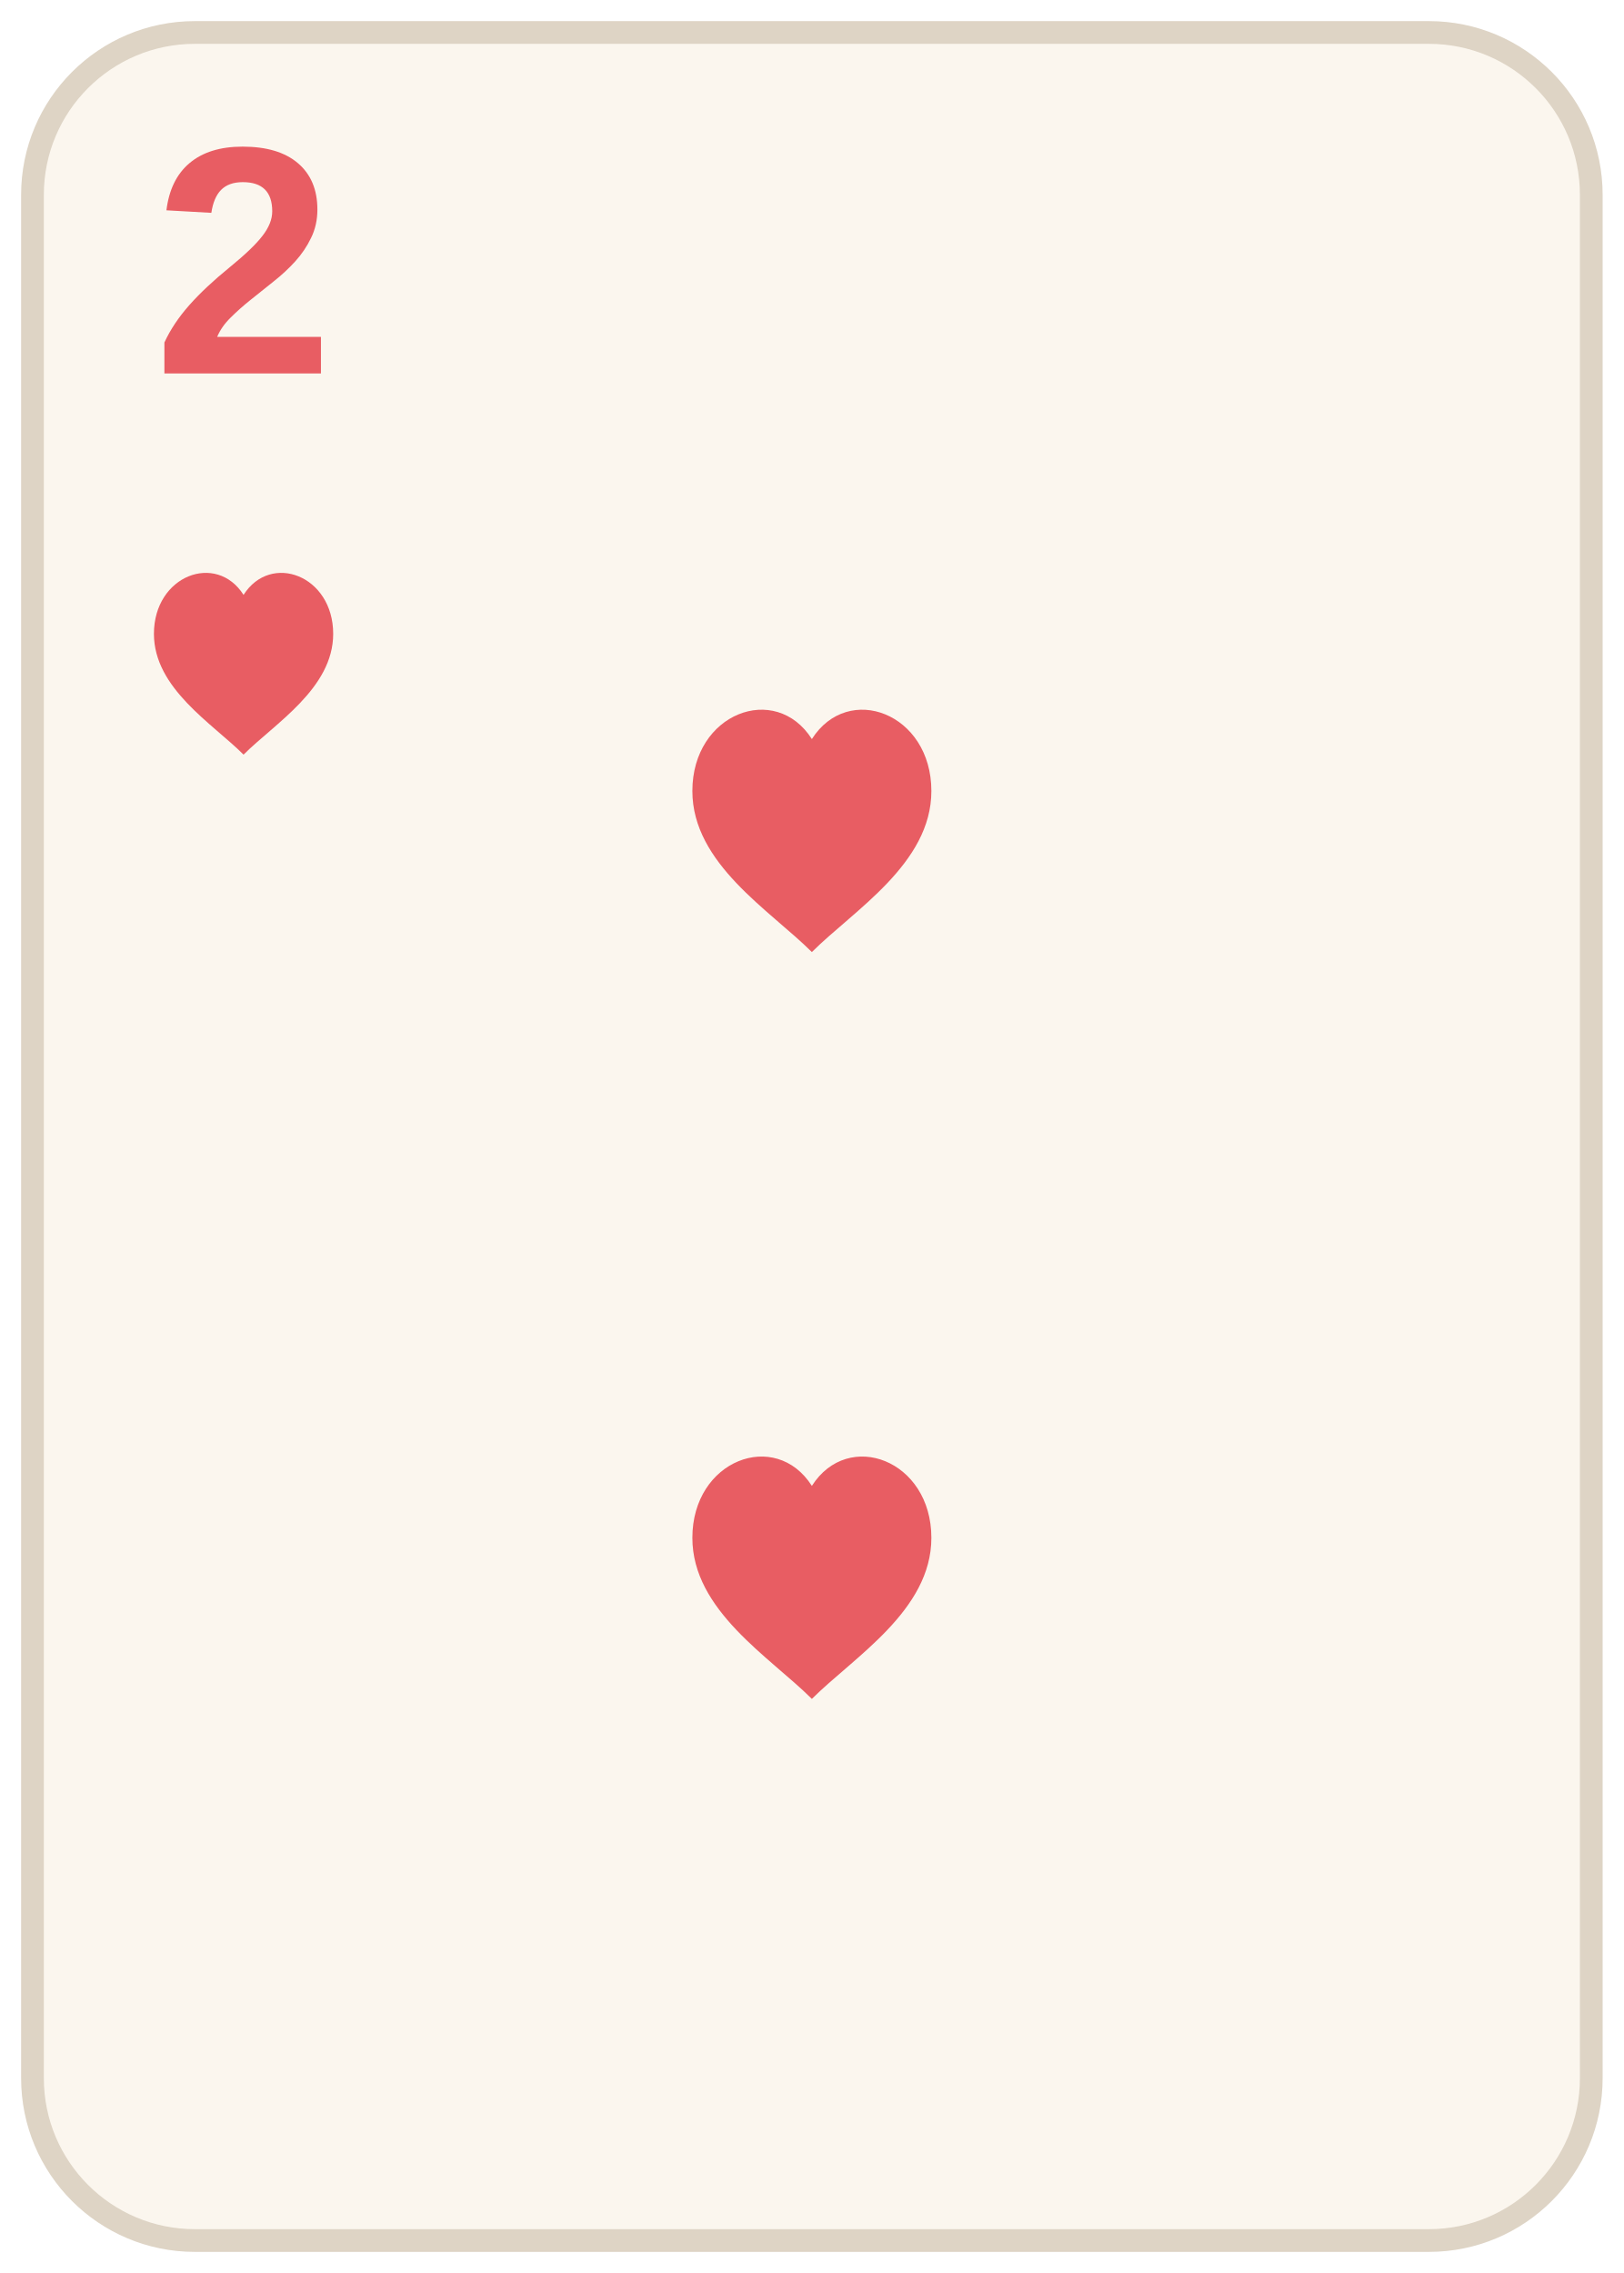
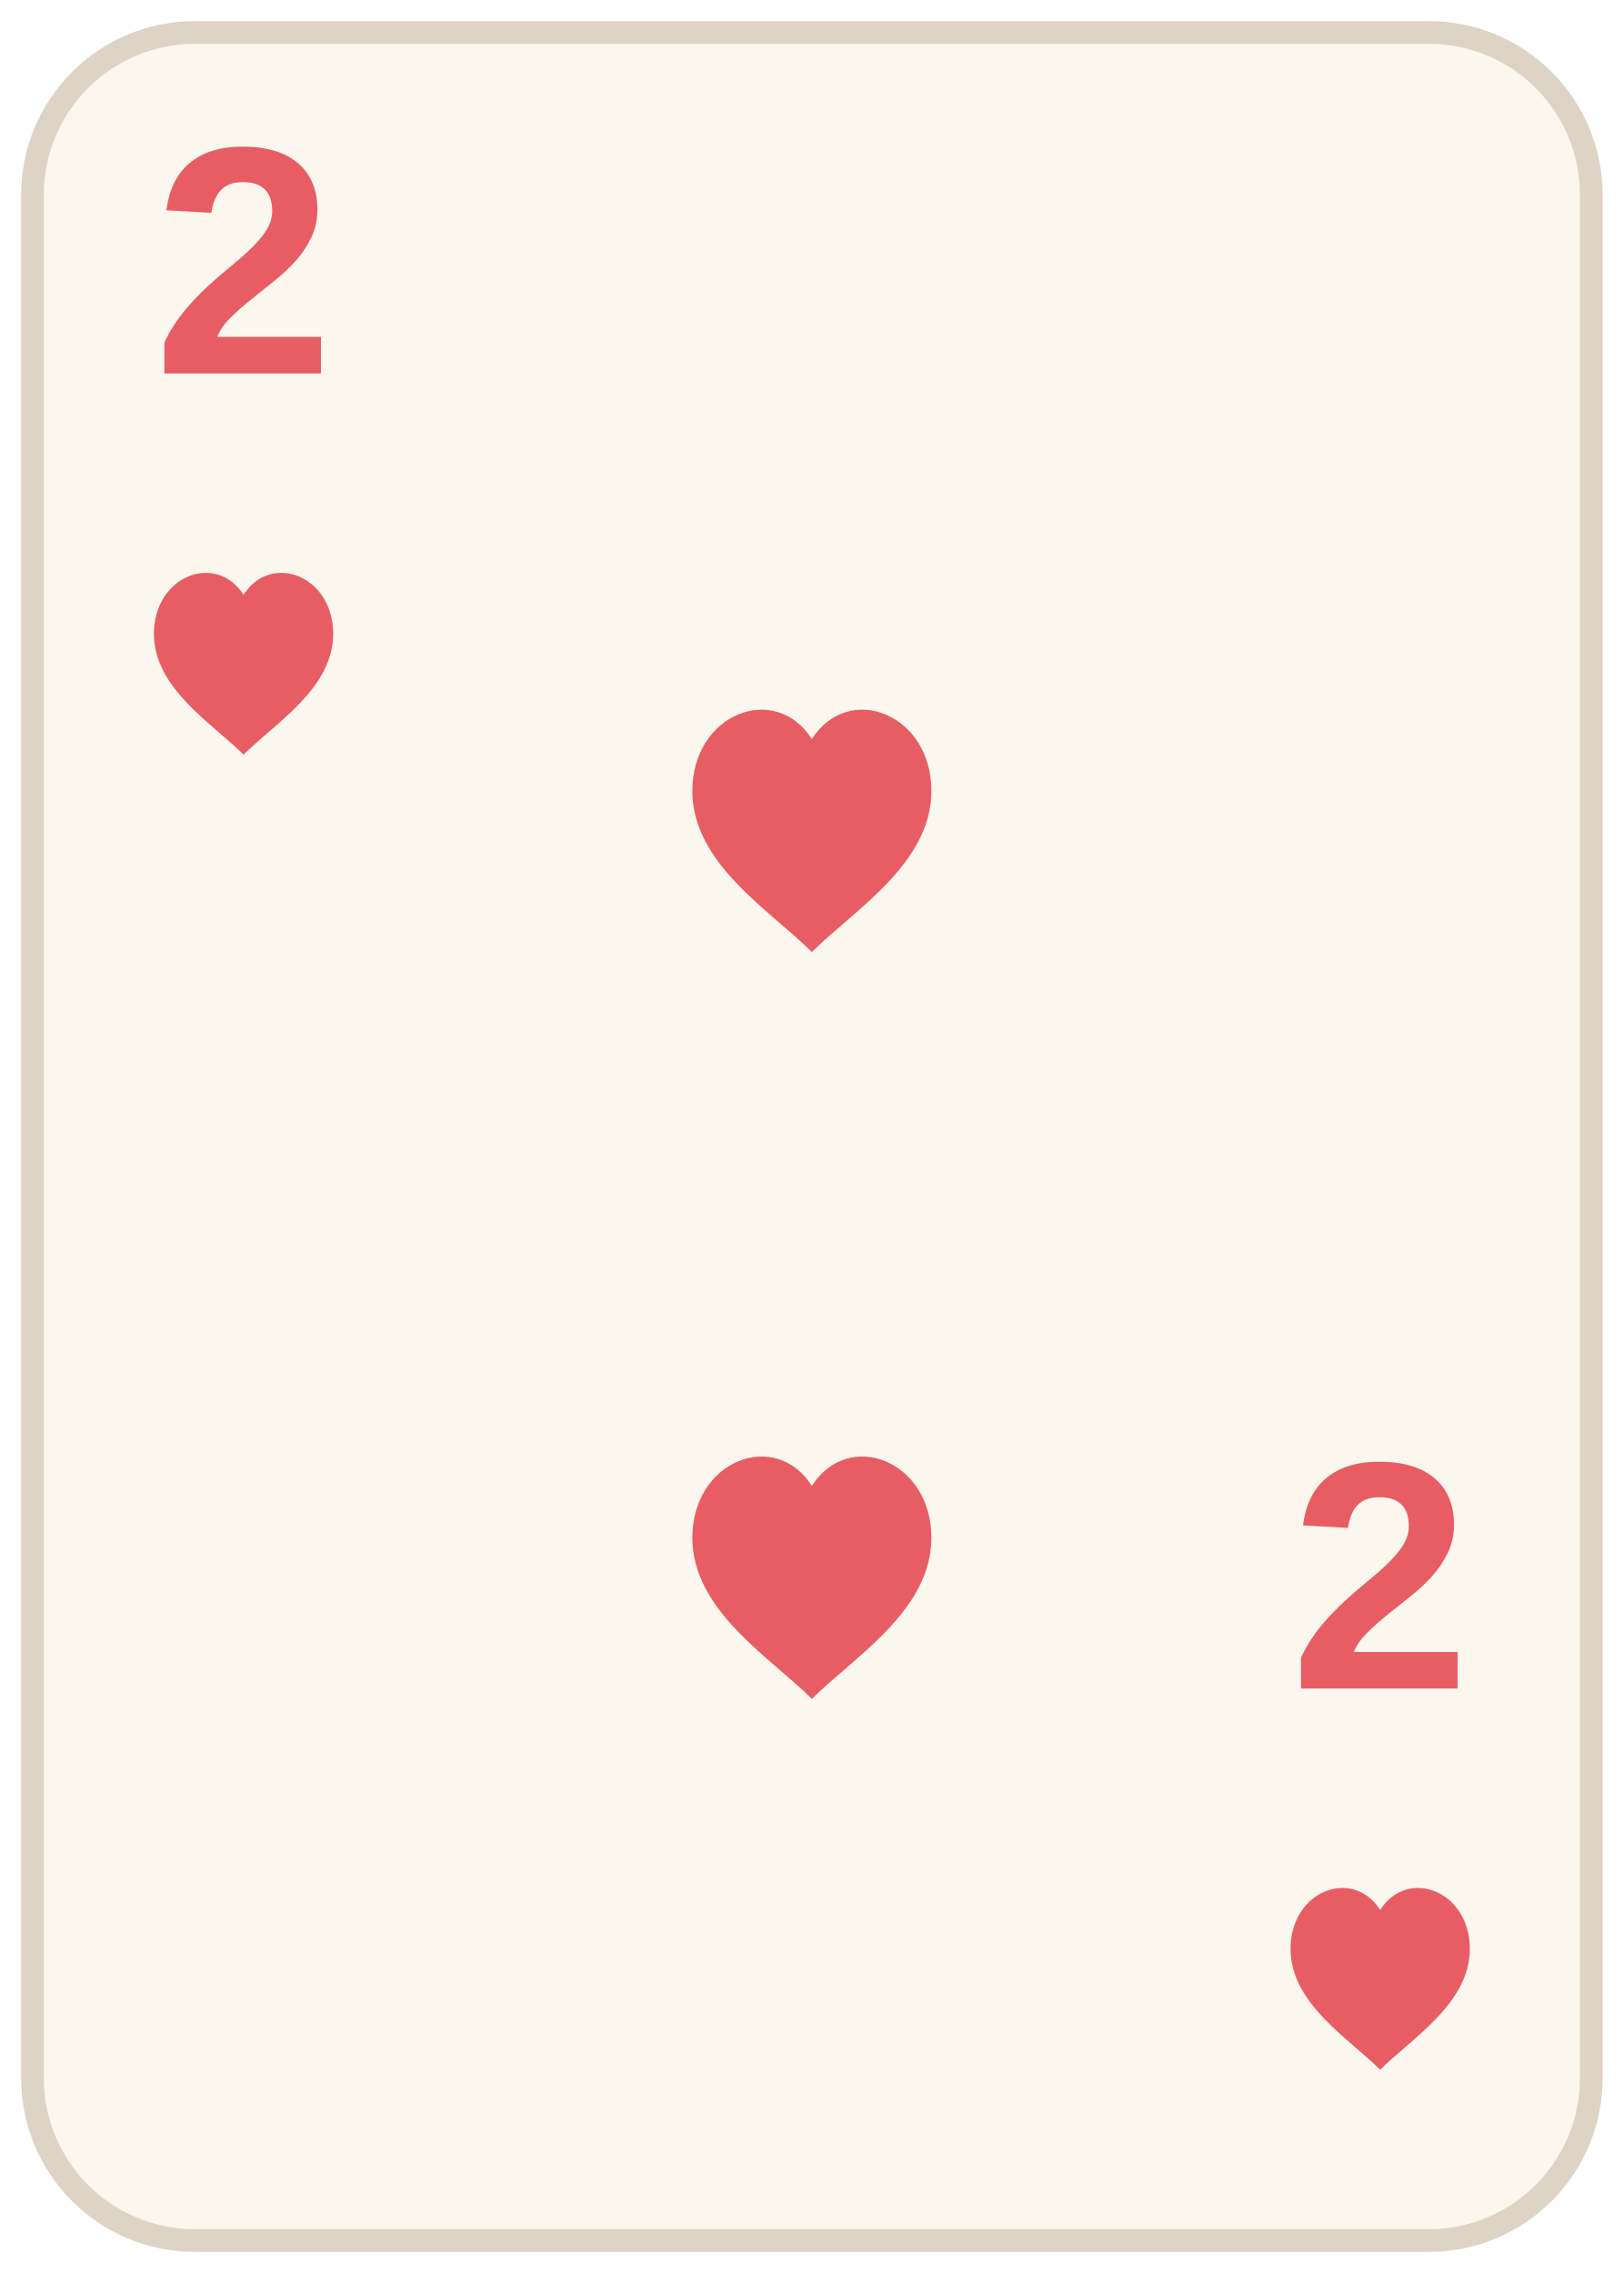
<svg xmlns="http://www.w3.org/2000/svg" viewBox="0 0 100 140" role="img" aria-label="2 of Hearts">
  <rect x="2" y="2" width="96" height="136" rx="10" fill="#fbf6ee" stroke="#ded4c5" stroke-width="1.4" />
  <g font-family="Haskoy,-apple-system,BlinkMacSystemFont,'Segoe UI',Arial,sans-serif">
    <text x="15" y="23" fill="#e85d63" font-size="20" font-weight="700" text-anchor="middle">2</text>
    <path fill="#e85d63" d="M0-7C-7-18-23-12-23 3c0 14 15 23 23 31C8 26 23 17 23 3 23-12 7-18 0-7Z" transform="translate(15 40) scale(0.24) translate(0 -7)" />
  </g>
  <g>
    <path fill="#e85d63" d="M0-7C-7-18-23-12-23 3c0 14 15 23 23 31C8 26 23 17 23 3 23-12 7-18 0-7Z" transform="translate(50 50) scale(0.32) translate(0 -7)" />
    <path fill="#e85d63" d="M0-7C-7-18-23-12-23 3c0 14 15 23 23 31C8 26 23 17 23 3 23-12 7-18 0-7Z" transform="translate(50 96) scale(0.32) translate(0 -7)" />
  </g>
+   <g data-card-corner="bottom-right" font-family="Haskoy,-apple-system,BlinkMacSystemFont,'Segoe UI',Arial,sans-serif">
+     <text x="85" y="104" fill="#e85d63" font-size="20" font-weight="700" text-anchor="middle">2</text>
+     <path fill="#e85d63" d="M0-7C-7-18-23-12-23 3c0 14 15 23 23 31C8 26 23 17 23 3 23-12 7-18 0-7Z" transform="translate(85 121) scale(0.24) translate(0 -7)" />
+   </g>
</svg>
